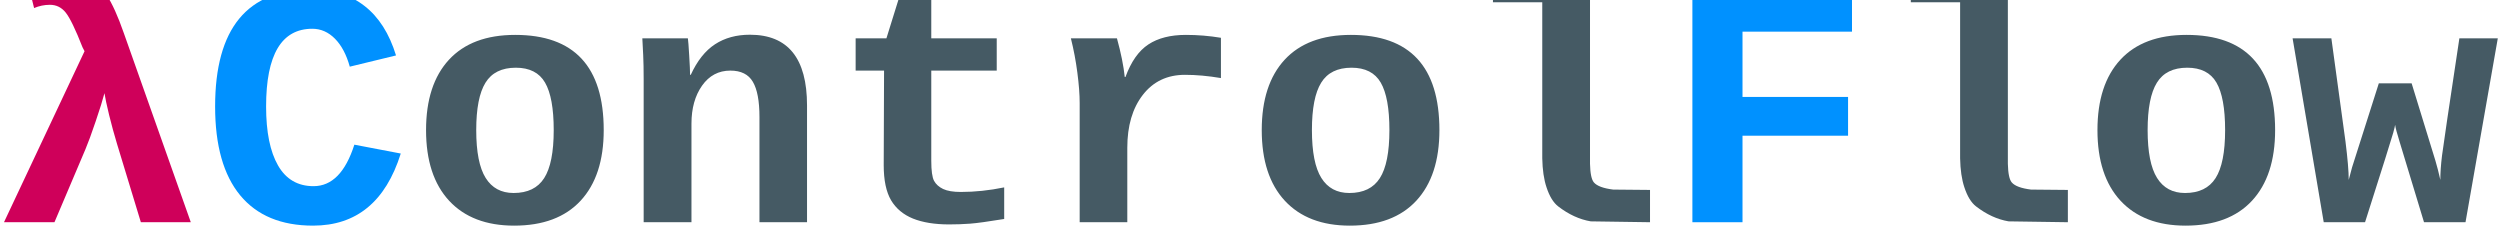
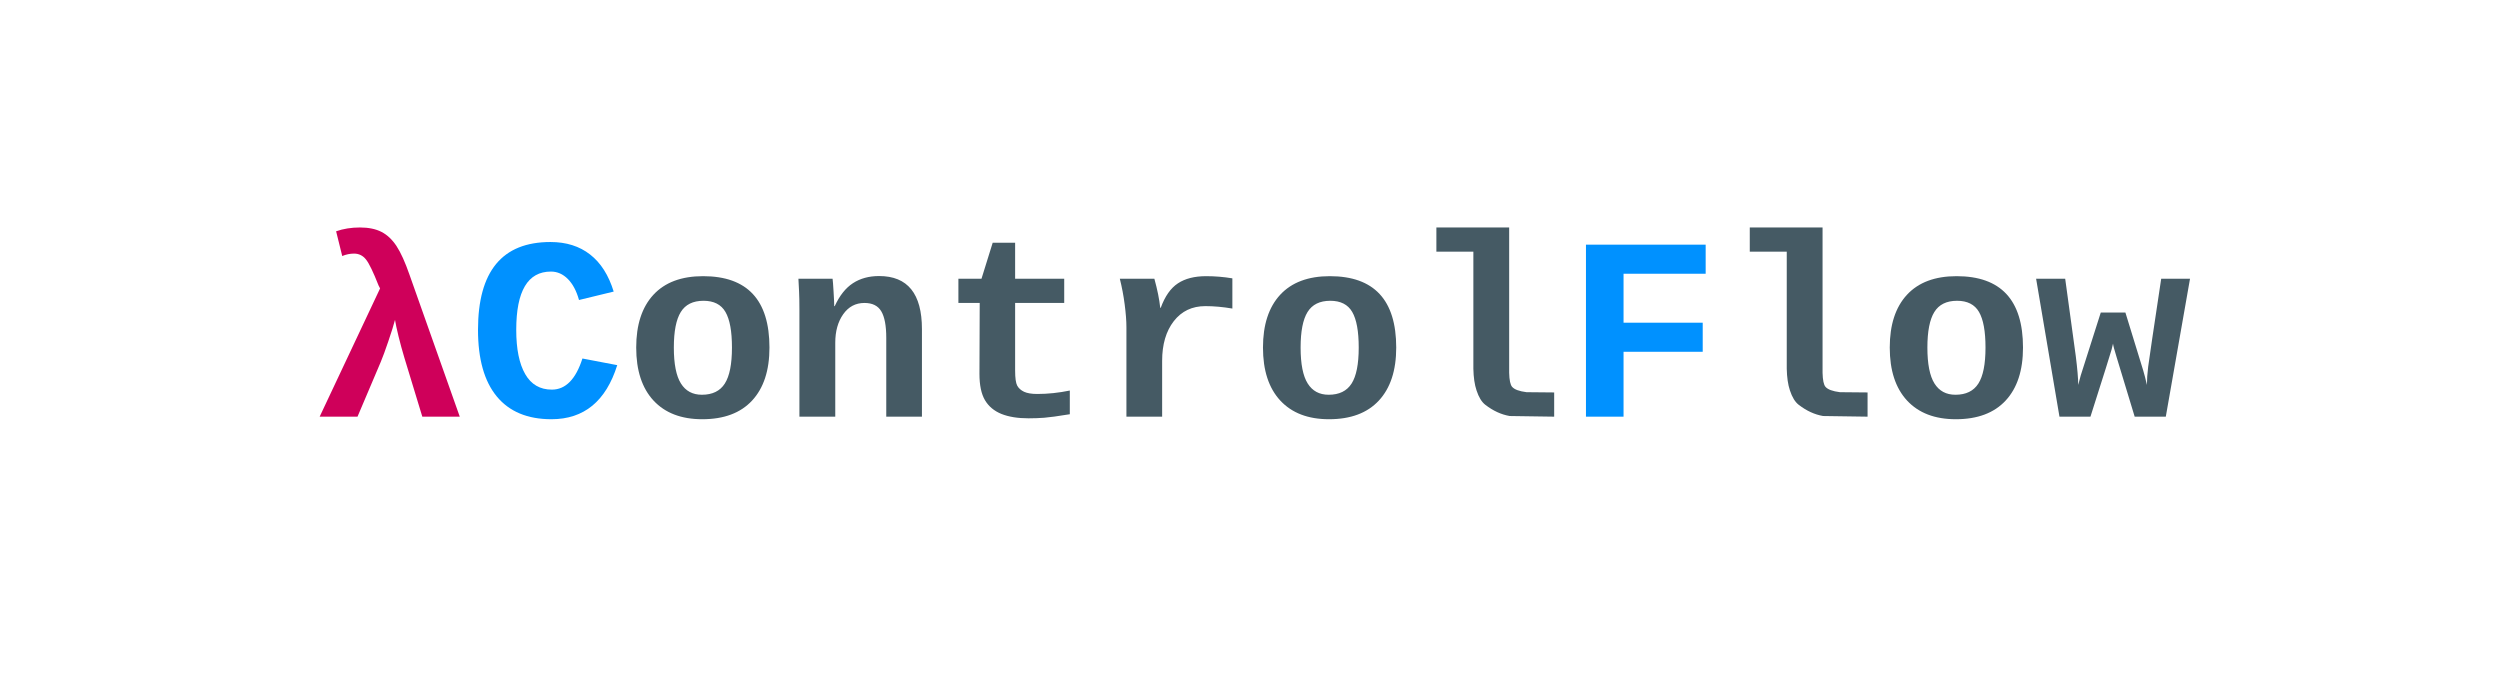
- <svg xmlns="http://www.w3.org/2000/svg" width="675px" height="62px" viewBox="0 0 675 62" version="1.1">
-   <g id="Page-1" stroke="none" stroke-width="1" fill="none" fill-rule="evenodd" font-family="CourierNewPS-BoldMT, Courier New" font-size="94" font-weight="bold">
-     <text id="λControlFlow">
-       <tspan x="-2" y="60" fill="#CF005A">λ</tspan>
-       <tspan x="54.409" y="60" fill="#0091FF">C</tspan>
-       <tspan x="110.818" y="60" fill="#455A64">ontrol</tspan>
-       <tspan x="449.273" y="60" fill="#0091FF">F</tspan>
-       <tspan x="505.683" y="60" fill="#455A64">low</tspan>
+ <svg xmlns="http://www.w3.org/2000/svg" width="900px" height="249px" viewBox="0 0 900 249" version="1.1">
+   <g id="Page-1" stroke="none" stroke-width="1" fill="none" fill-rule="evenodd">
+     <text id="λControlFlow" font-family="CourierNewPS-BoldMT, Courier New" font-size="94" font-weight="bold">
+       <tspan x="112" y="150" fill="#CF005A">λ</tspan>
+       <tspan x="168.409" y="150" fill="#0091FF">C</tspan>
+       <tspan x="224.818" y="150" fill="#455A64">ontrol</tspan>
+       <tspan x="563.273" y="150" fill="#0091FF">F</tspan>
+       <tspan x="619.683" y="150" fill="#455A64">low</tspan>
    </text>
+     <path d="" id="Path" stroke="#979797" />
  </g>
</svg>
